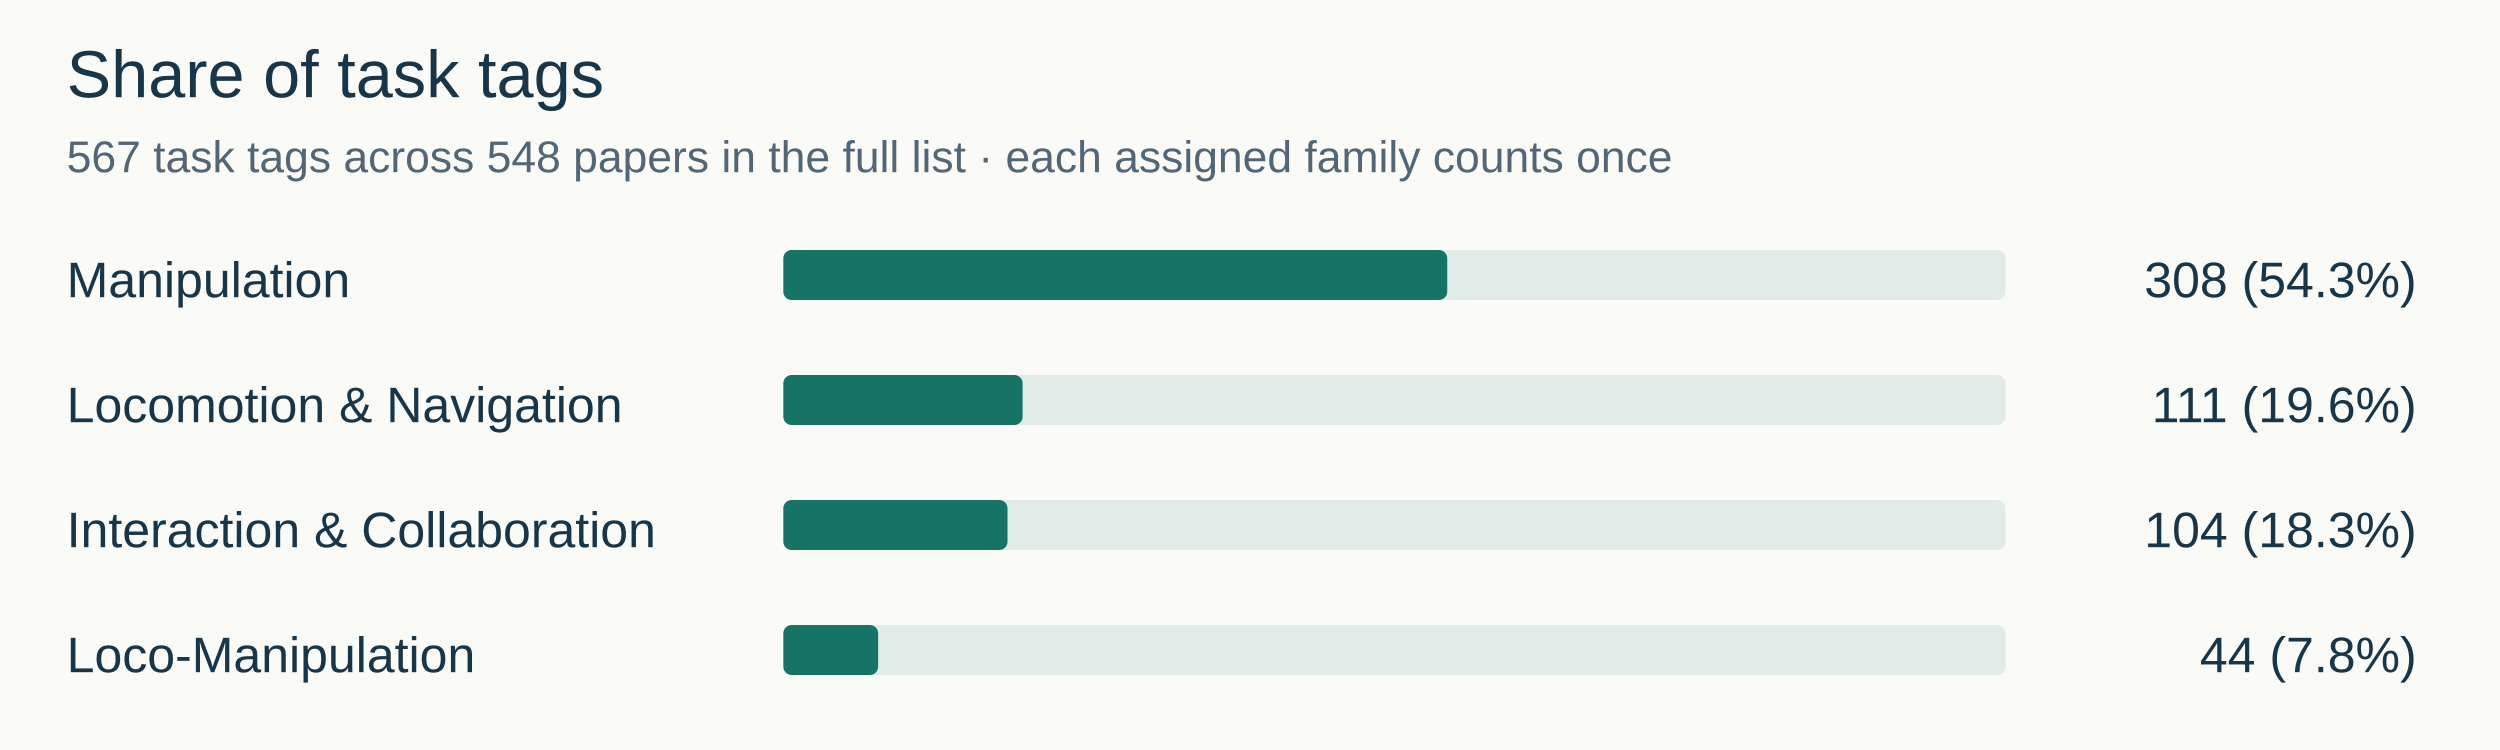
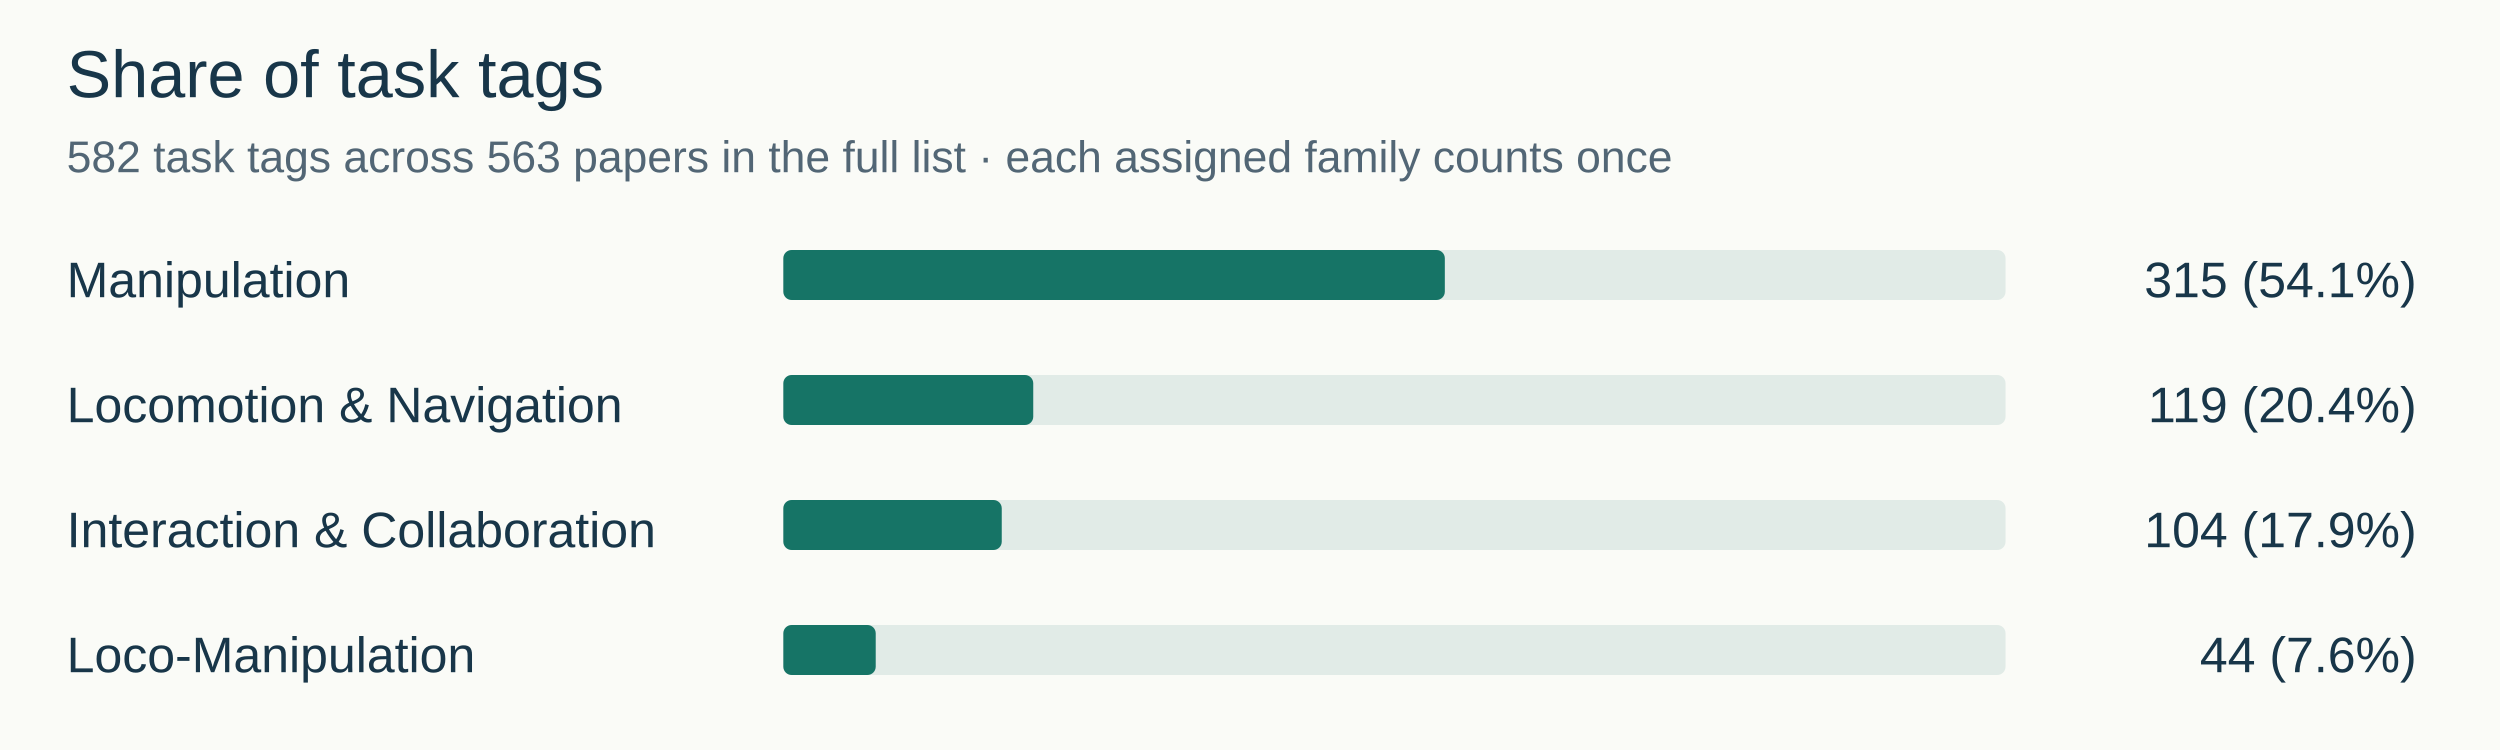
<svg xmlns="http://www.w3.org/2000/svg" width="900" height="270" viewBox="0 0 900 270" font-family="Arial,sans-serif">
  <rect width="900" height="270" fill="#fafbf7" />
  <text x="24" y="35" font-size="24" fill="#183649" text-anchor="start">Share of task tags</text>
-   <text x="24" y="62" font-size="16" fill="#526675" text-anchor="start">567 task tags across 548 papers in the full list · each assigned family counts once</text>
+   <text x="24" y="62" font-size="16" fill="#526675" text-anchor="start">582 task tags across 563 papers in the full list · each assigned family counts once</text>
  <text x="24" y="107" font-size="18" fill="#183649" text-anchor="start">Manipulation</text>
  <rect x="282" y="90" width="440" height="18" rx="3" fill="#e1ebe7" />
-   <rect x="282" y="90" width="239.01" height="18" rx="3" fill="#167466" />
-   <text x="870" y="107" font-size="18" fill="#183649" text-anchor="end">308  (54.3%)</text>
+   <rect x="282" y="90" width="238.14" height="18" rx="3" fill="#167466" />
+   <text x="870" y="107" font-size="18" fill="#183649" text-anchor="end">315  (54.1%)</text>
  <text x="24" y="152" font-size="18" fill="#183649" text-anchor="start">Locomotion &amp; Navigation</text>
  <rect x="282" y="135" width="440" height="18" rx="3" fill="#e1ebe7" />
-   <rect x="282" y="135" width="86.14" height="18" rx="3" fill="#167466" />
-   <text x="870" y="152" font-size="18" fill="#183649" text-anchor="end">111  (19.6%)</text>
+   <rect x="282" y="135" width="89.97" height="18" rx="3" fill="#167466" />
+   <text x="870" y="152" font-size="18" fill="#183649" text-anchor="end">119  (20.4%)</text>
  <text x="24" y="197" font-size="18" fill="#183649" text-anchor="start">Interaction &amp; Collaboration</text>
  <rect x="282" y="180" width="440" height="18" rx="3" fill="#e1ebe7" />
-   <rect x="282" y="180" width="80.71" height="18" rx="3" fill="#167466" />
-   <text x="870" y="197" font-size="18" fill="#183649" text-anchor="end">104  (18.3%)</text>
+   <rect x="282" y="180" width="78.63" height="18" rx="3" fill="#167466" />
+   <text x="870" y="197" font-size="18" fill="#183649" text-anchor="end">104  (17.9%)</text>
  <text x="24" y="242" font-size="18" fill="#183649" text-anchor="start">Loco-Manipulation</text>
  <rect x="282" y="225" width="440" height="18" rx="3" fill="#e1ebe7" />
-   <rect x="282" y="225" width="34.14" height="18" rx="3" fill="#167466" />
-   <text x="870" y="242" font-size="18" fill="#183649" text-anchor="end">44  (7.8%)</text>
+   <rect x="282" y="225" width="33.26" height="18" rx="3" fill="#167466" />
+   <text x="870" y="242" font-size="18" fill="#183649" text-anchor="end">44  (7.6%)</text>
</svg>
